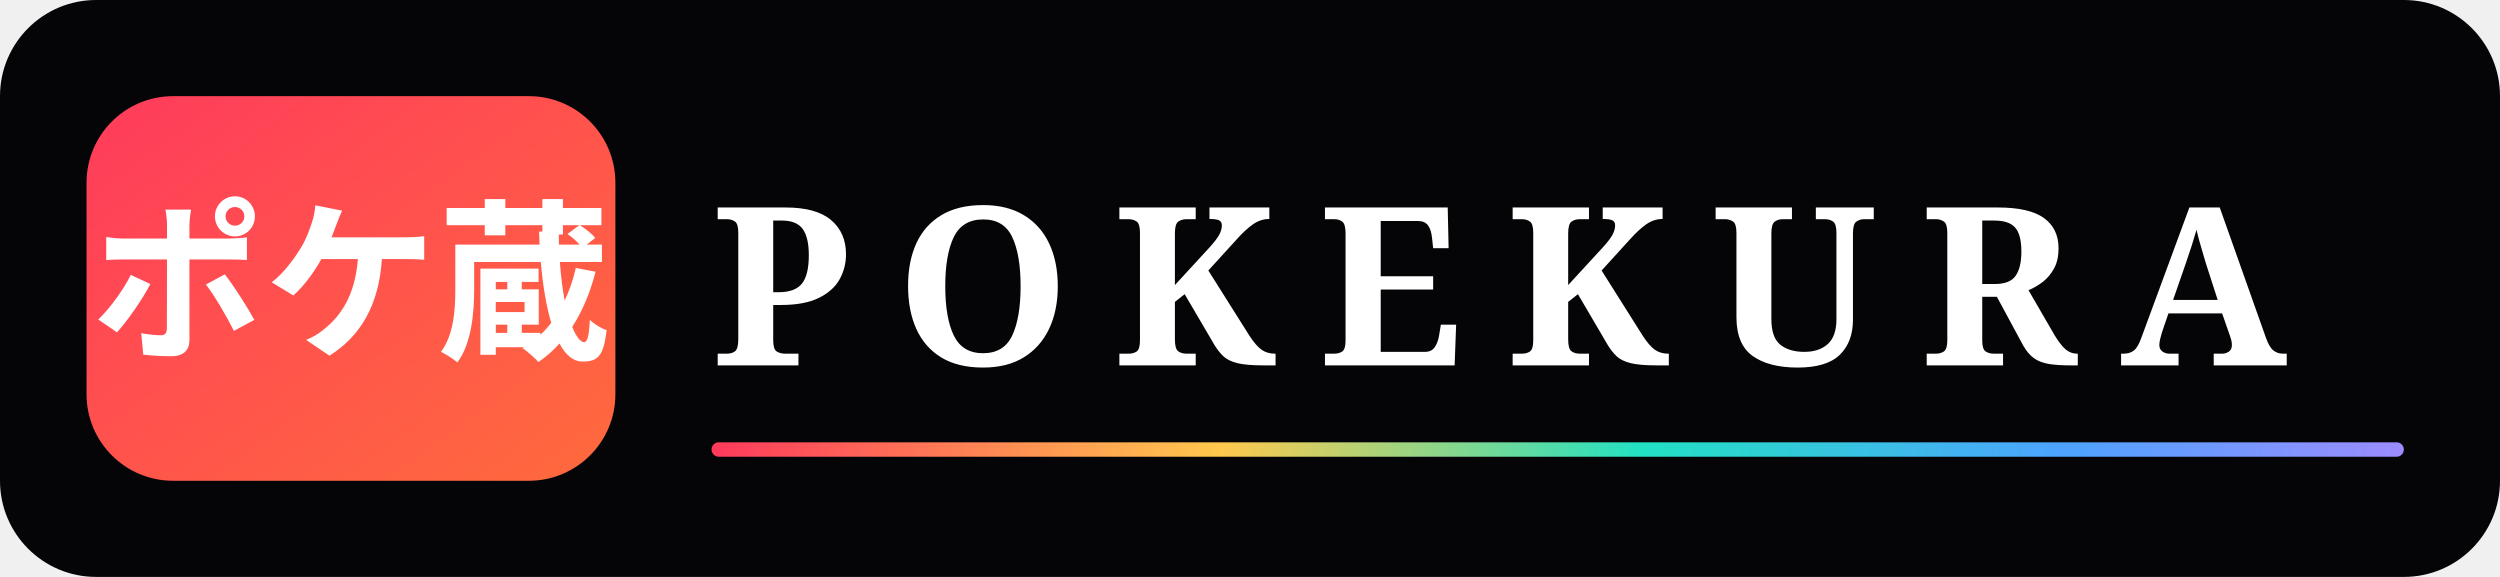
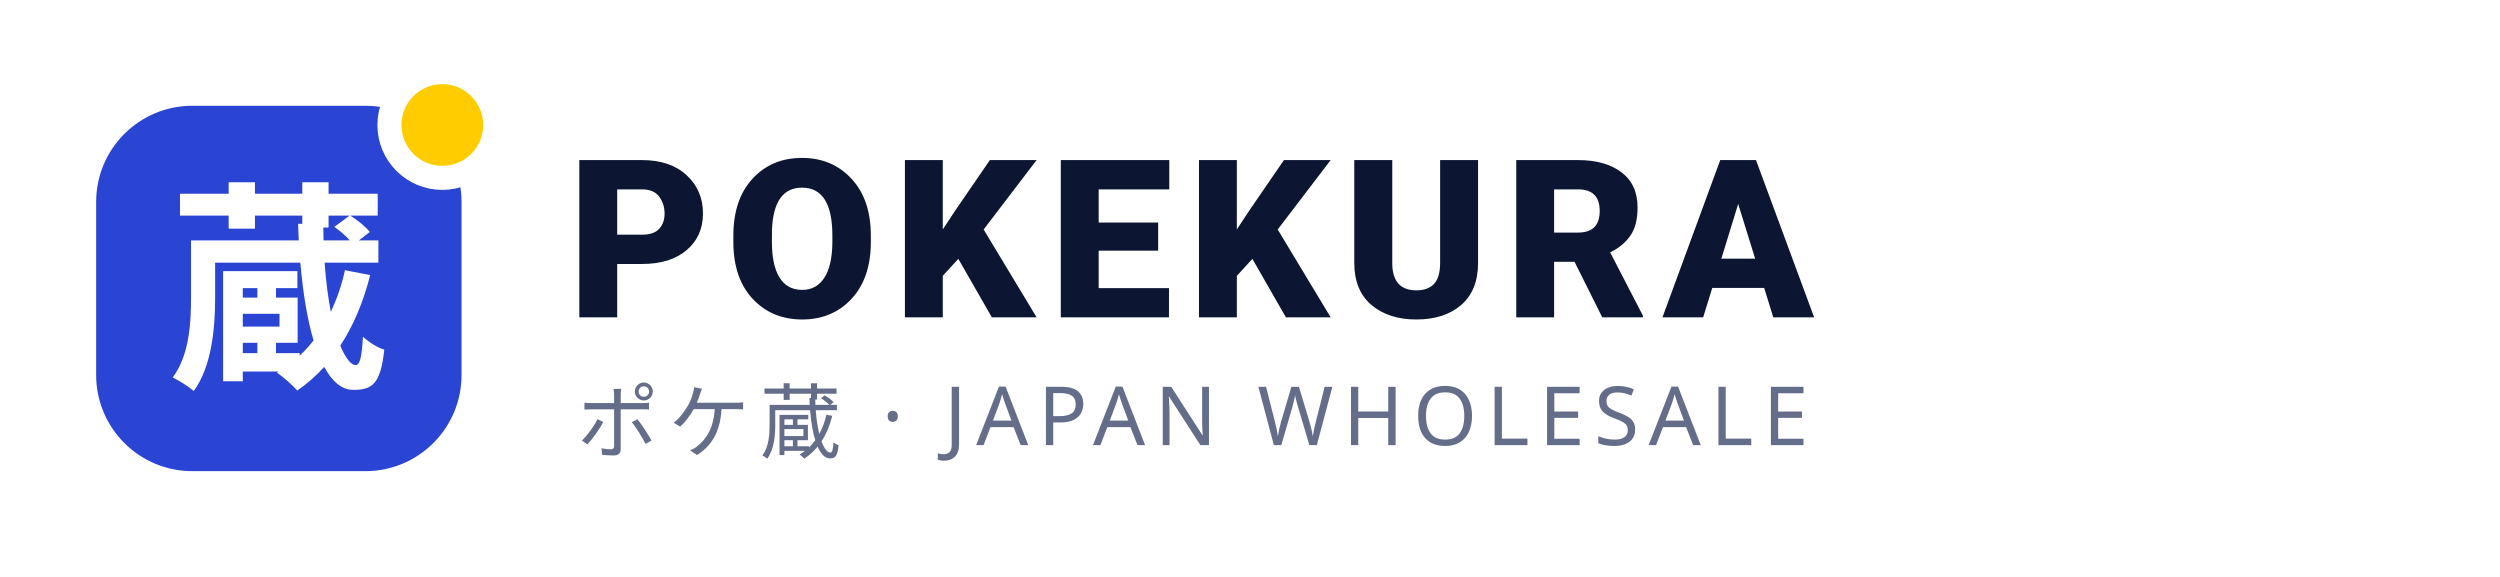
<svg xmlns="http://www.w3.org/2000/svg" viewBox="0 0 520 120">
-   <defs>
-     <linearGradient id="g" x1="0" y1="0" x2="1" y2="1">
-       <stop offset="0" stop-color="#FF3B5C" />
-       <stop offset="1" stop-color="#FF6B3D" />
-     </linearGradient>
-     <linearGradient id="h" x1="0" y1="0" x2="1" y2="0">
-       <stop offset="0" stop-color="#FF3B5C" />
-       <stop offset=".3" stop-color="#FFC94D" />
-       <stop offset=".55" stop-color="#22E1C3" />
-       <stop offset=".8" stop-color="#4DA3FF" />
-       <stop offset="1" stop-color="#9B8CFF" />
-     </linearGradient>
-   </defs>
-   <rect width="520" height="120" rx="20" fill="#050507" />
-   <rect x="18" y="20" width="110" height="80" rx="18" fill="url(#g)" />
-   <text x="73" y="72" text-anchor="middle" font-family="'Hiragino Mincho ProN','Yu Mincho','Noto Serif JP',serif" font-size="36" font-weight="700" fill="#fff">ポケ蔵</text>
-   <text x="148" y="76" font-family="'Hiragino Mincho ProN','Yu Mincho',Georgia,serif" font-size="46" font-weight="800" letter-spacing="9" fill="#fff">POKEKURA</text>
-   <rect x="148" y="92" width="352" height="3" rx="1.5" fill="url(#h)" />
+   <rect width="520" height="120" fill="#fff" />
+   <rect x="20" y="22" width="76" height="76" rx="20" fill="#2A44D4" />
+   <circle cx="92" cy="26" r="11" fill="#FFCC00" stroke="#fff" stroke-width="5" />
+   <text x="58" y="77" text-anchor="middle" font-family="'Hiragino Kaku Gothic ProN','Hiragino Sans','Yu Gothic','Noto Sans JP',sans-serif" font-size="46" font-weight="700" fill="#fff">蔵</text>
+   <text x="118" y="66" font-family="system-ui,-apple-system,'Segoe UI',Roboto,'Helvetica Neue',Arial,sans-serif" font-size="46" font-weight="900" letter-spacing="3" fill="#0C1633">POKEKURA</text>
+   <text x="120" y="94" font-family="'Hiragino Kaku Gothic ProN','Noto Sans JP',system-ui,sans-serif" font-size="17" letter-spacing="2" fill="#646E8B">ポケ蔵 · JAPAN WHOLESALE</text>
</svg>
